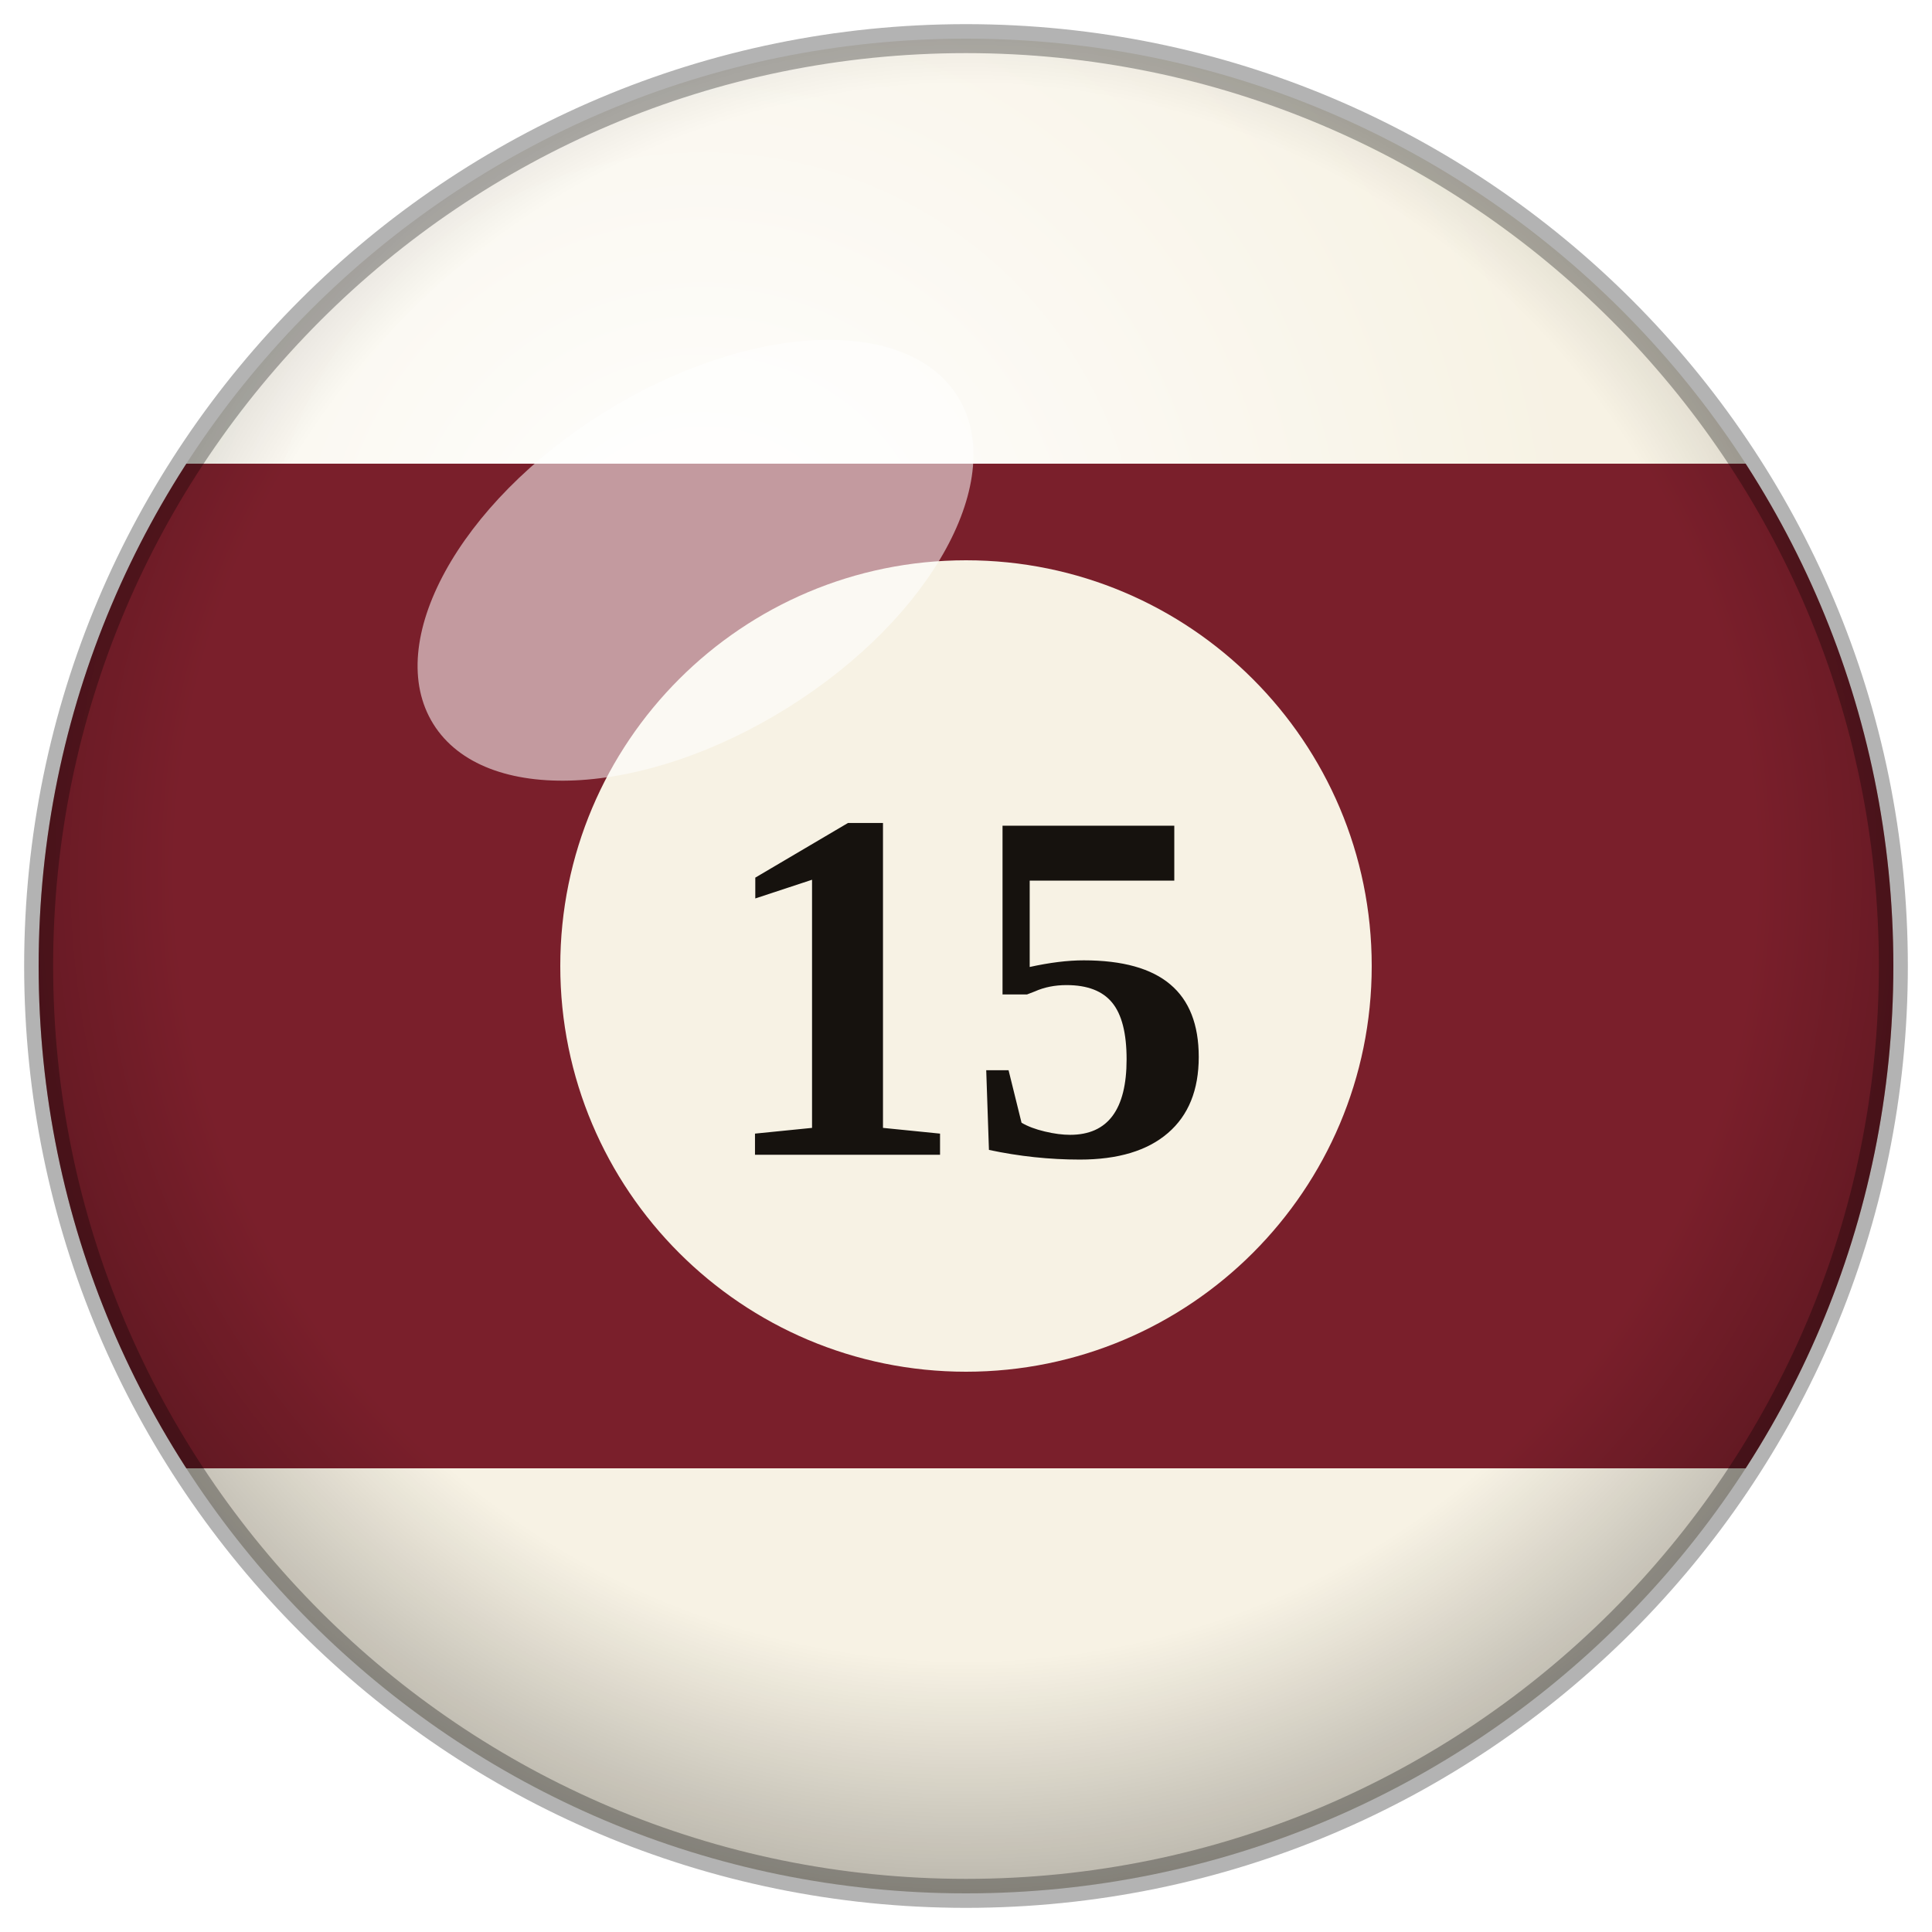
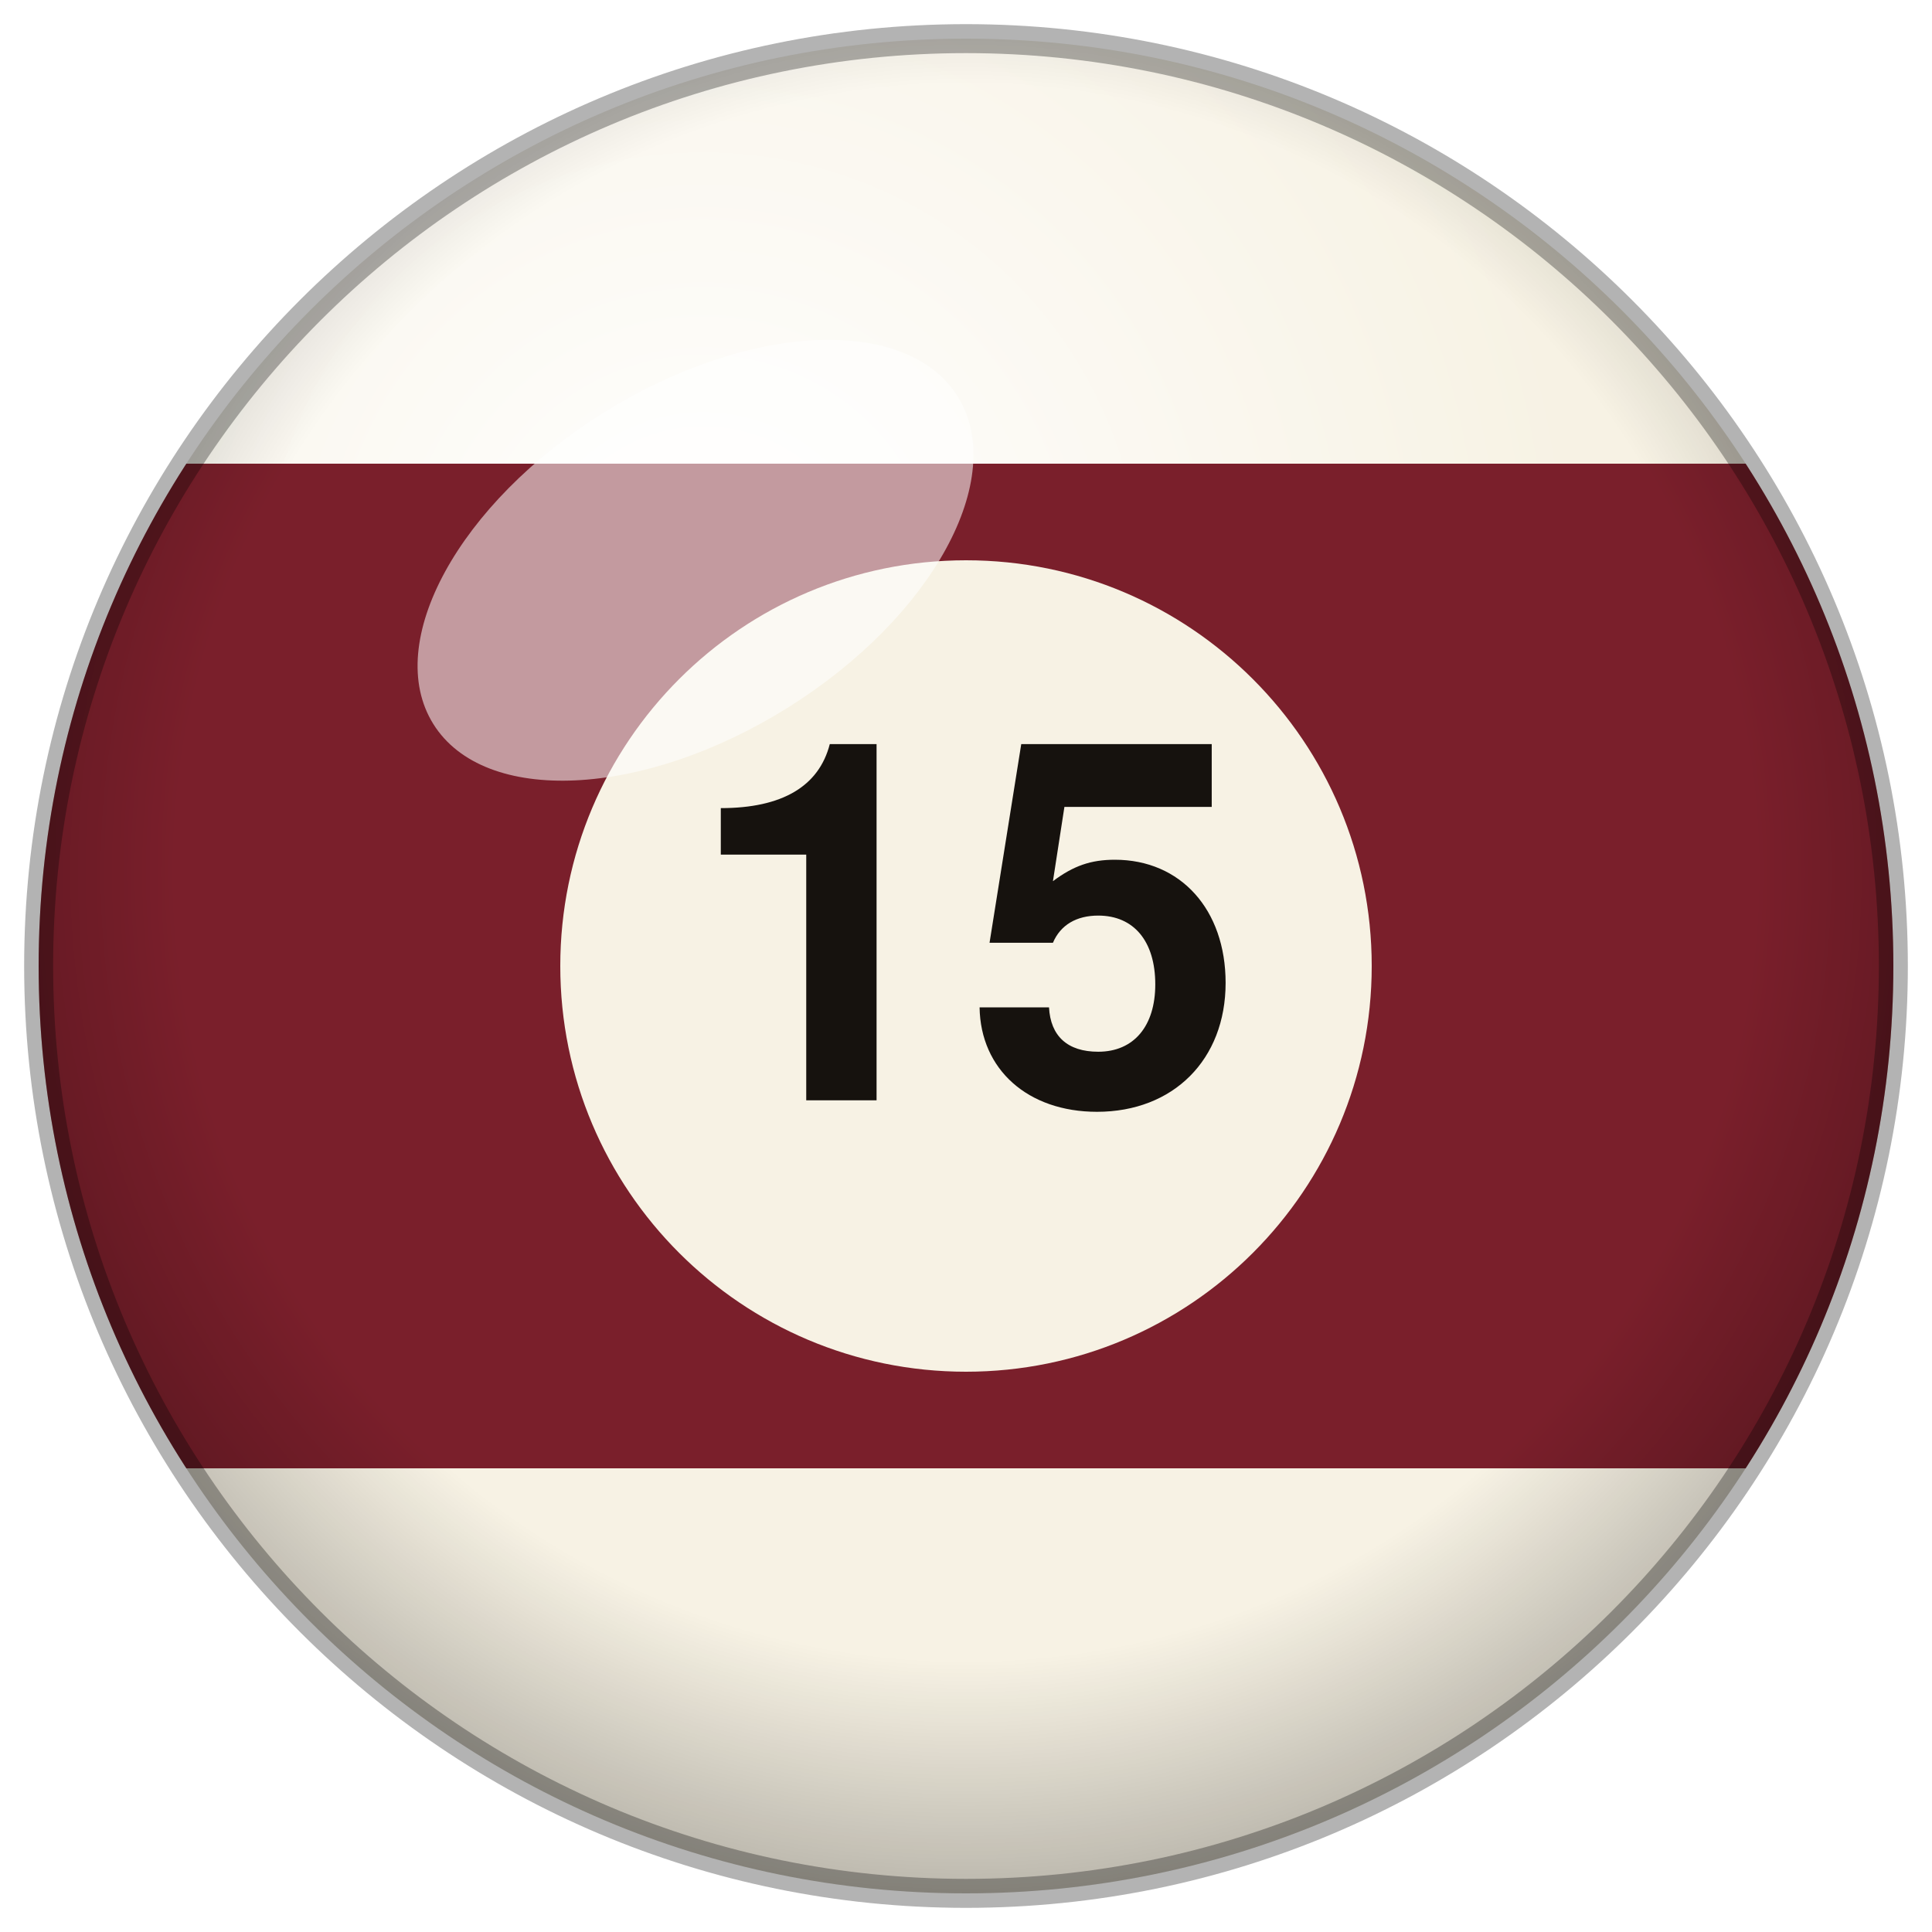
<svg xmlns="http://www.w3.org/2000/svg" viewBox="0 0 100 100">
  <defs>
    <radialGradient id="g" cx="0.36" cy="0.3" r="0.85">
      <stop offset="0" stop-color="rgb(255,255,255)" />
      <stop offset="0.55" stop-color="#f7f2e4" />
      <stop offset="1" stop-color="#f7f2e4" />
    </radialGradient>
    <clipPath id="c">
      <circle cx="50" cy="50" r="48" />
    </clipPath>
    <radialGradient id="s" cx="0.5" cy="0.45" r="0.6">
      <stop offset="0.7" stop-color="rgba(0,0,0,0)" />
      <stop offset="1" stop-color="rgba(0,0,0,0.35)" />
    </radialGradient>
  </defs>
  <circle cx="50" cy="50" r="48" fill="url(#g)" />
  <g clip-path="url(#c)">
    <rect x="0" y="24" width="100" height="52" fill="#7a1f2b" />
  </g>
  <circle cx="50" cy="50" r="21" fill="#f7f2e4" />
-   <text x="50" y="51" font-family="Georgia, 'Times New Roman', serif" font-size="26" font-weight="bold" fill="#16120e" text-anchor="middle" dominant-baseline="central">15</text>
+   <text x="50" y="51" font-family="Helvetica, Futura, serif" font-size="26" font-weight="800" fill="#16120e" text-anchor="middle" dominant-baseline="central">15</text>
  <circle cx="50" cy="50" r="48" fill="url(#s)" />
  <ellipse cx="36" cy="29" rx="16" ry="9" transform="rotate(-32 36 29)" fill="rgba(255,255,255,0.55)" />
  <circle cx="50" cy="50" r="48" fill="none" stroke="rgba(0,0,0,0.3)" stroke-width="1.5" />
</svg>
